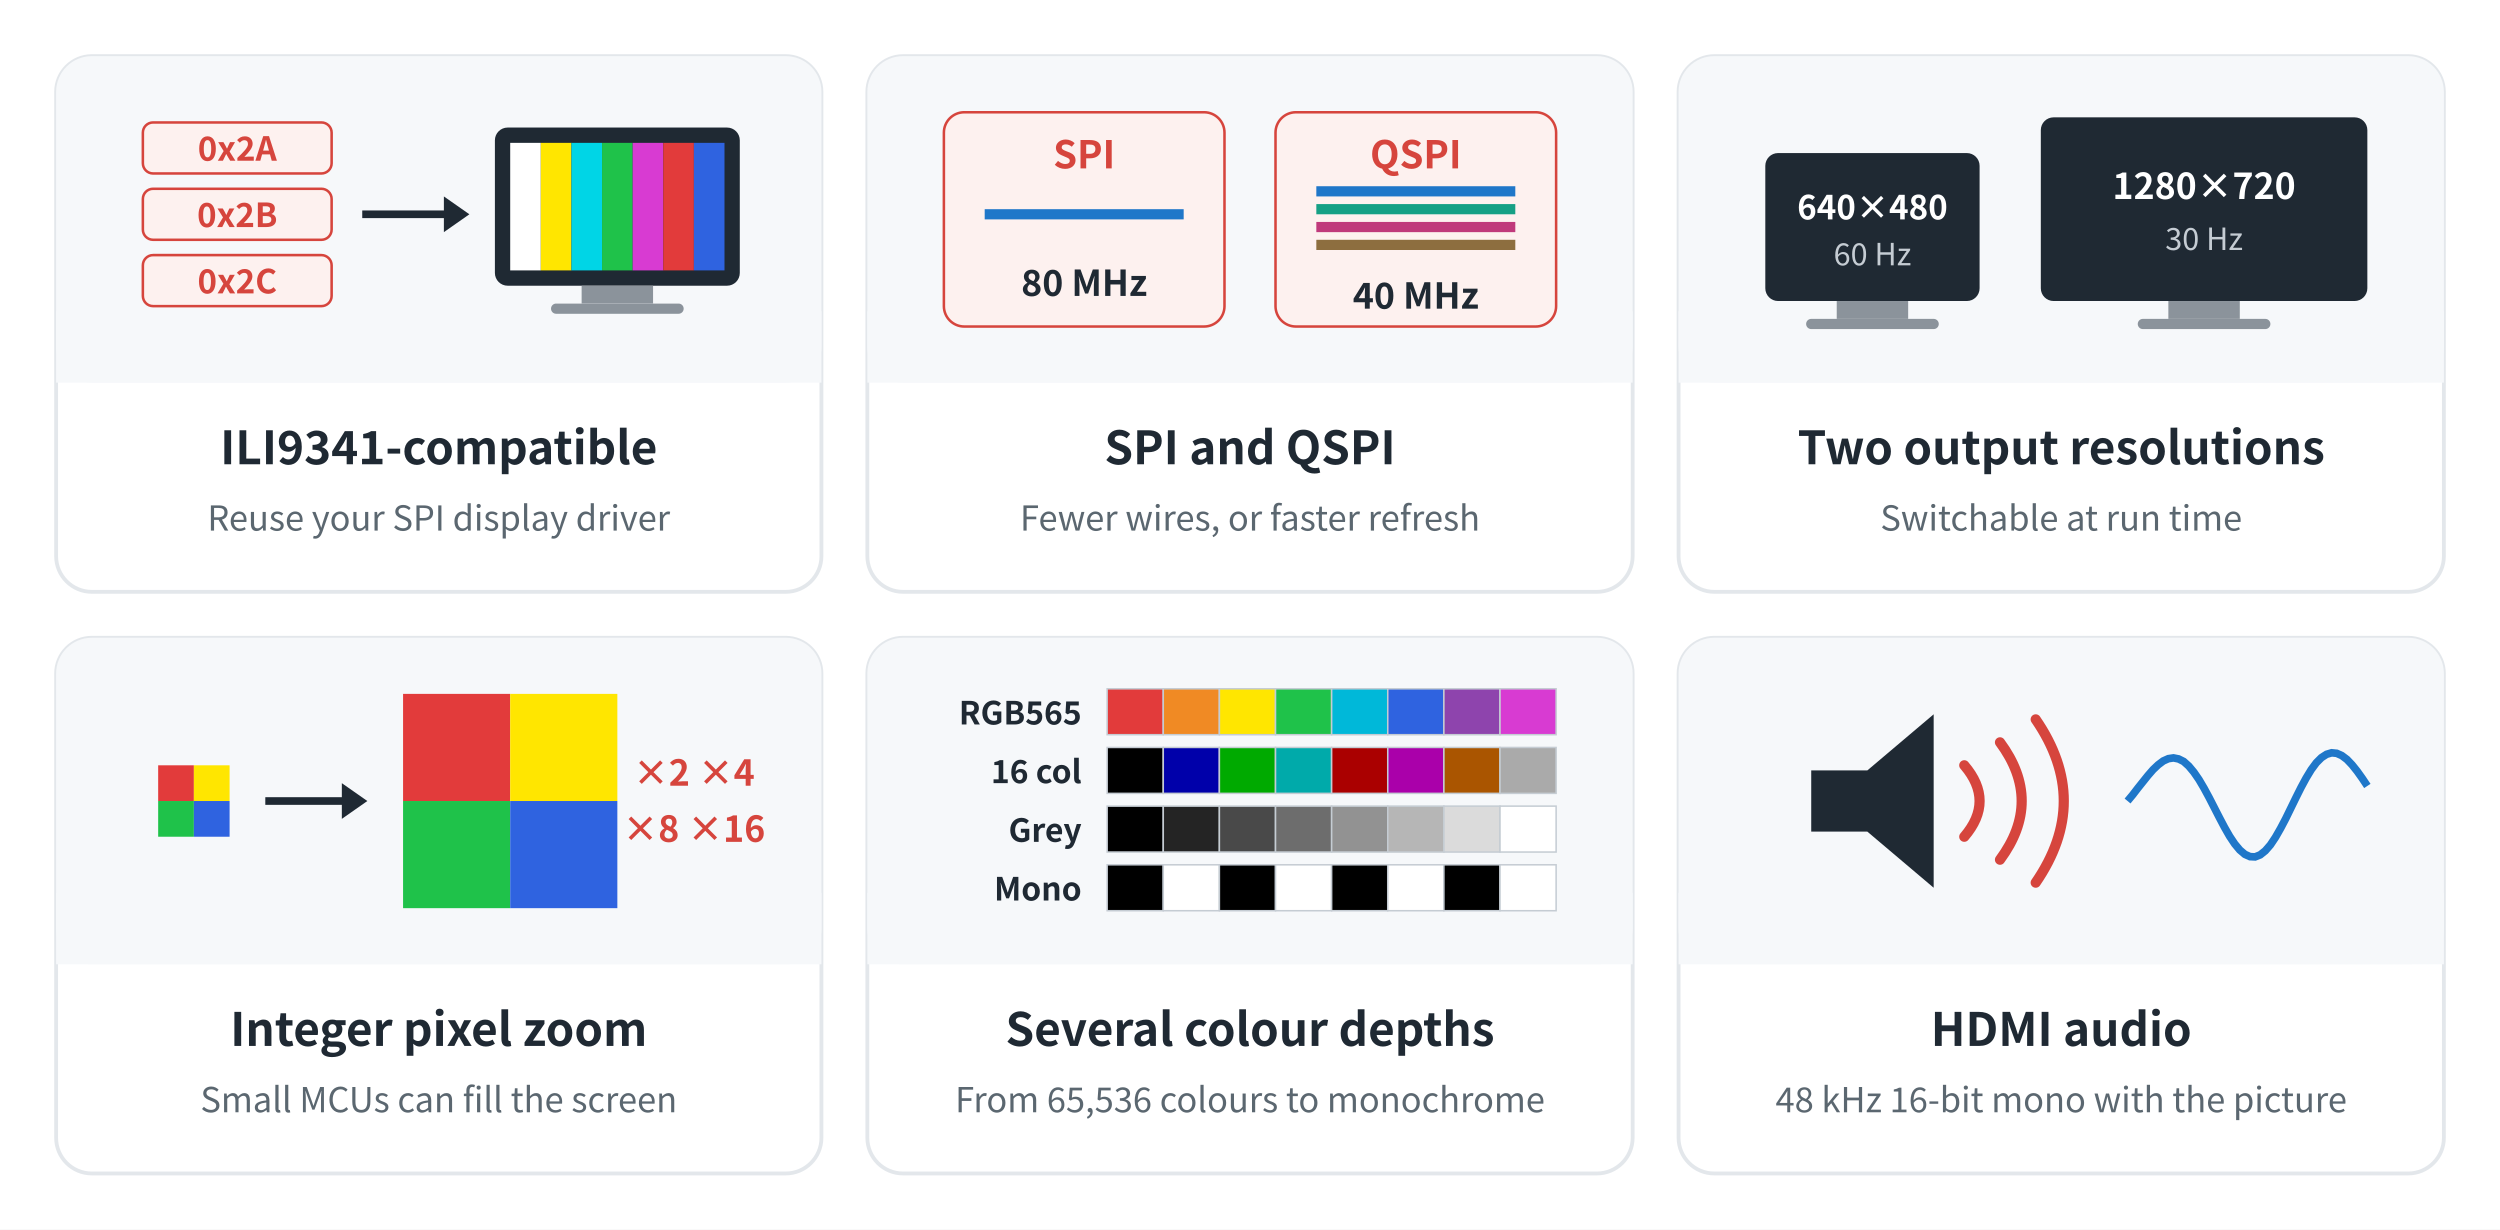
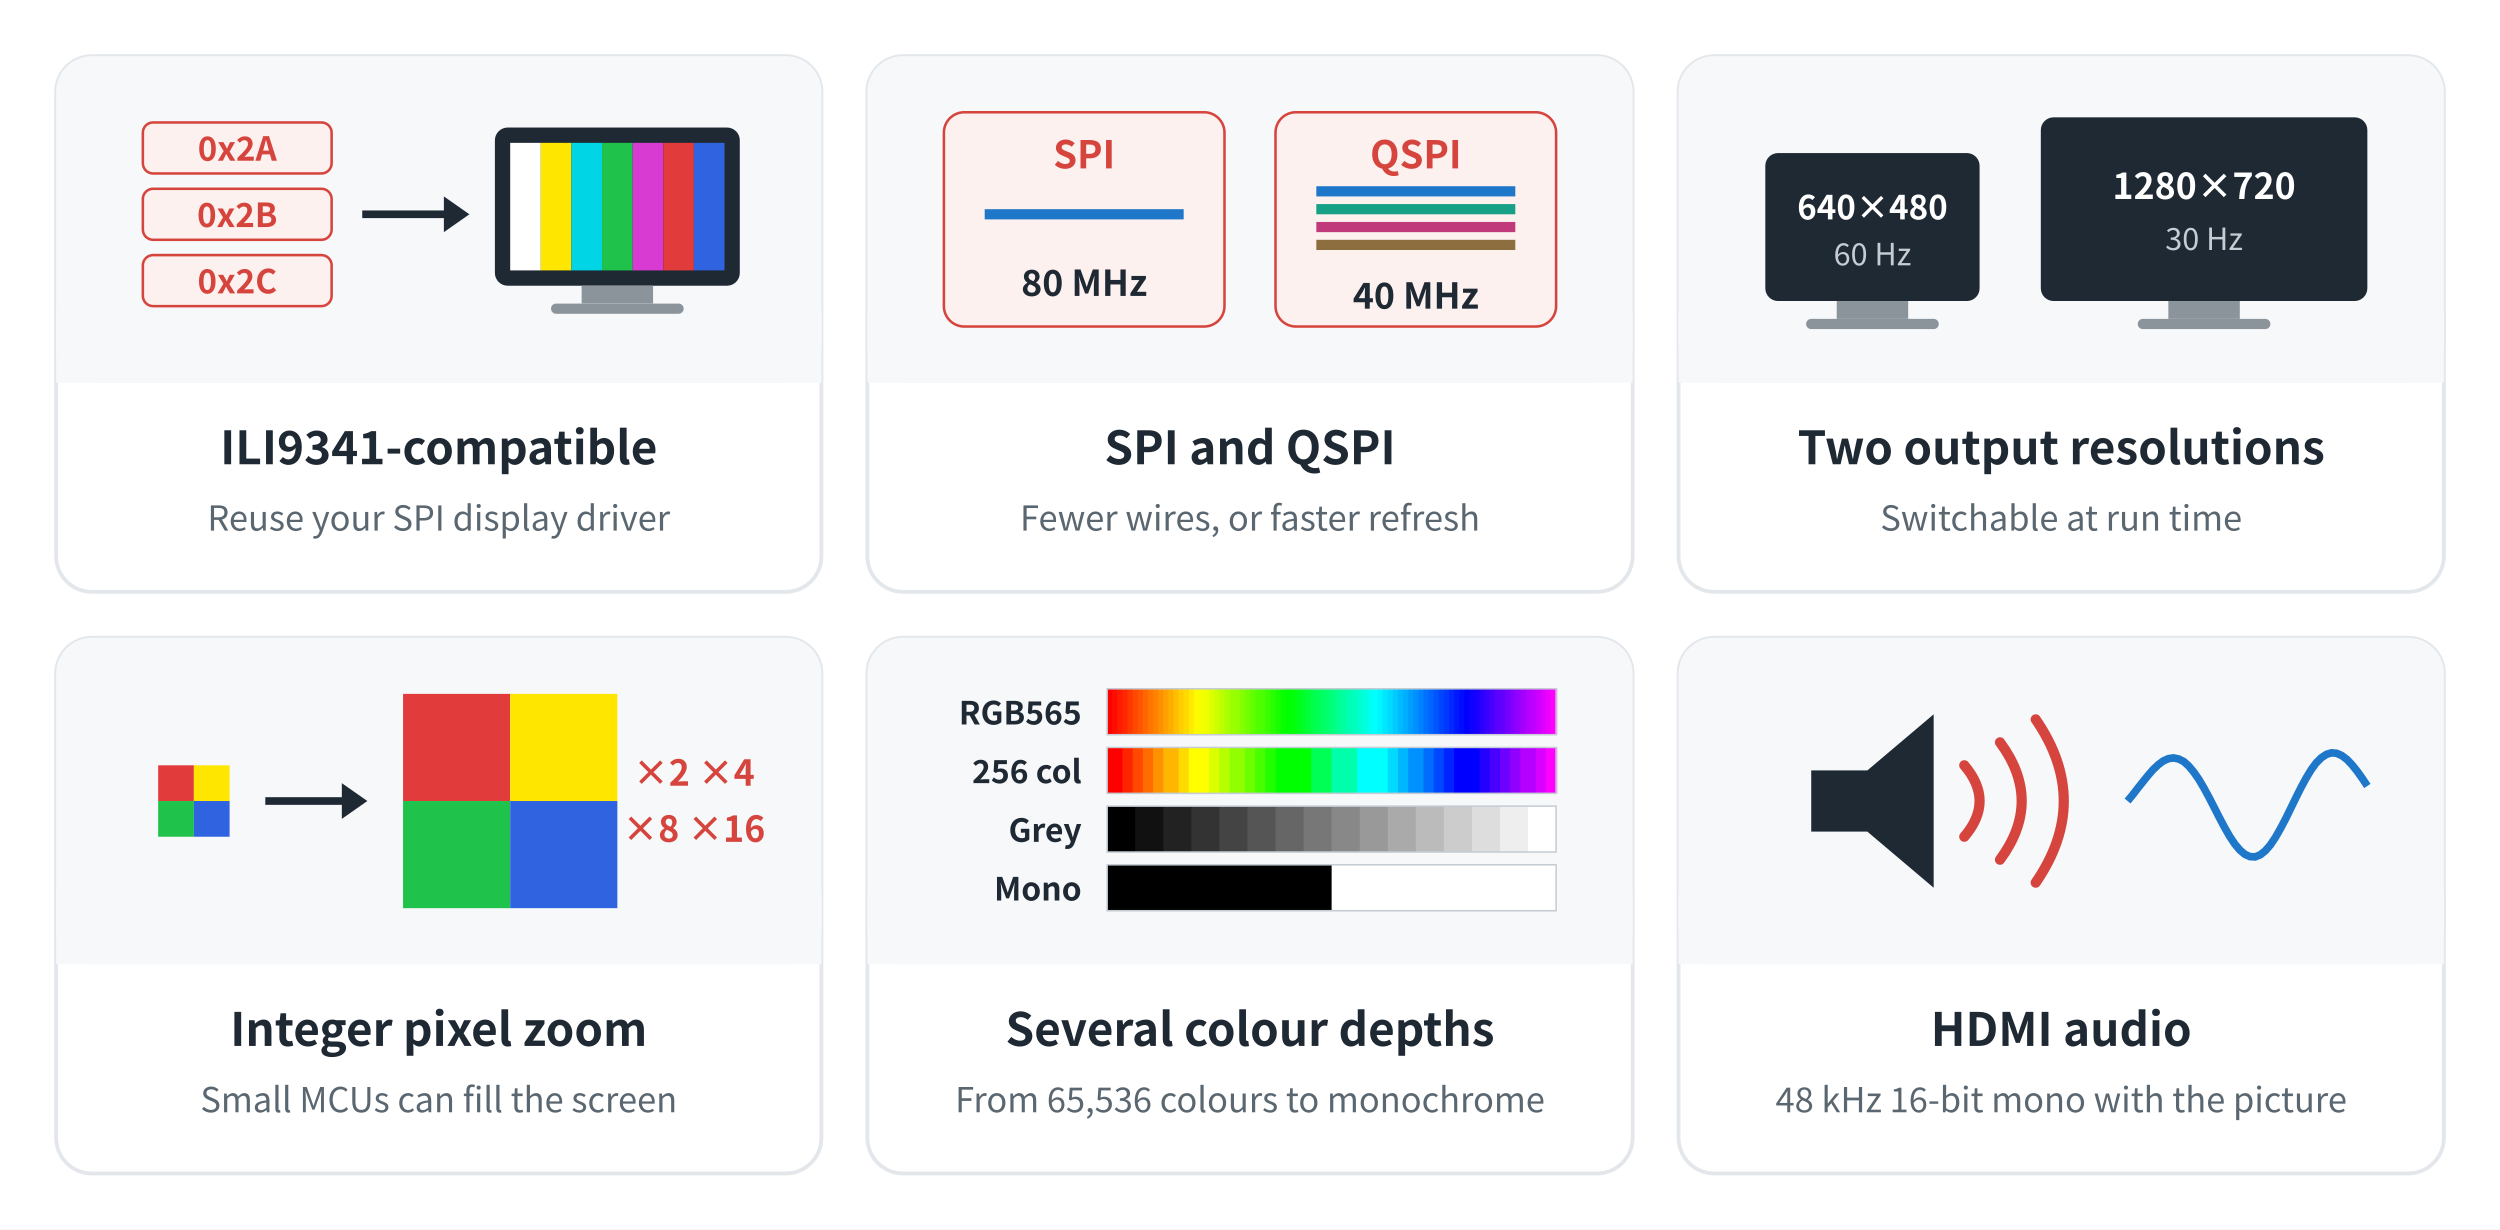
<svg xmlns="http://www.w3.org/2000/svg" viewBox="0 0 980 482" width="980" height="482" font-family="Noto Sans CJK SC, Source Han Sans SC, Microsoft YaHei, PingFang SC, Arial, sans-serif">
  <rect width="980" height="482" fill="#ffffff" />
  <rect x="22" y="22" width="300" height="210" rx="14" fill="#ffffff" stroke="#e3e7eb" stroke-width="1.5" />
  <rect x="22" y="22" width="300" height="128" rx="14" fill="#f6f8fa" />
  <rect x="22" y="122" width="300" height="28" fill="#f6f8fa" />
  <rect x="56" y="48" width="74" height="20" rx="4" fill="#fdf1ef" stroke="#d6453d" />
  <text x="93" y="63" font-size="13" text-anchor="middle" fill="#d6453d" font-weight="bold">0x2A</text>
  <rect x="56" y="74" width="74" height="20" rx="4" fill="#fdf1ef" stroke="#d6453d" />
  <text x="93" y="89" font-size="13" text-anchor="middle" fill="#d6453d" font-weight="bold">0x2B</text>
  <rect x="56" y="100" width="74" height="20" rx="4" fill="#fdf1ef" stroke="#d6453d" />
  <text x="93" y="115" font-size="13" text-anchor="middle" fill="#d6453d" font-weight="bold">0x2C</text>
  <path d="M142 84 h36" stroke="#1f2933" stroke-width="3" />
  <path d="M174 77 l10 7 l-10 7 z" fill="#1f2933" />
  <rect x="194" y="50" width="96" height="62" rx="5" fill="#1f2933" />
  <rect x="228.0" y="112" width="28" height="7" fill="#8b939b" />
  <rect x="216.0" y="119" width="52" height="4" rx="2" fill="#8b939b" />
  <rect x="200" y="56" width="12" height="50" fill="#ffffff" />
  <rect x="212" y="56" width="12" height="50" fill="#ffe600" />
  <rect x="224" y="56" width="12" height="50" fill="#00d5e6" />
  <rect x="236" y="56" width="12" height="50" fill="#1fc24a" />
  <rect x="248" y="56" width="12" height="50" fill="#d83bd2" />
  <rect x="260" y="56" width="12" height="50" fill="#e23b3b" />
  <rect x="272" y="56" width="12" height="50" fill="#2f63e0" />
  <text x="172.0" y="182" font-size="18" text-anchor="middle" fill="#1f2933" font-weight="bold">ILI9341-compatible</text>
  <text x="172.0" y="208" font-size="13.5" text-anchor="middle" fill="#5b6770" font-weight="normal">Reuse your SPI display driver</text>
  <rect x="340" y="22" width="300" height="210" rx="14" fill="#ffffff" stroke="#e3e7eb" stroke-width="1.5" />
  <rect x="340" y="22" width="300" height="128" rx="14" fill="#f6f8fa" />
  <rect x="340" y="122" width="300" height="28" fill="#f6f8fa" />
  <rect x="370" y="44" width="110" height="84" rx="8" fill="#fdf1ef" stroke="#d6453d" />
  <text x="425" y="66" font-size="15" text-anchor="middle" fill="#d6453d" font-weight="bold">SPI</text>
  <path d="M386 84 h78" stroke="#1f77c9" stroke-width="4" />
  <text x="425" y="116" font-size="14" text-anchor="middle" fill="#1f2933" font-weight="bold">80 MHz</text>
  <rect x="500" y="44" width="110" height="84" rx="8" fill="#fdf1ef" stroke="#d6453d" />
  <text x="555" y="66" font-size="15" text-anchor="middle" fill="#d6453d" font-weight="bold">QSPI</text>
  <path d="M516 75 h78" stroke="#1f77c9" stroke-width="4" />
  <path d="M516 82 h78" stroke="#16a085" stroke-width="4" />
  <path d="M516 89 h78" stroke="#c0397b" stroke-width="4" />
  <path d="M516 96 h78" stroke="#8d6e3f" stroke-width="4" />
  <text x="555" y="121" font-size="14" text-anchor="middle" fill="#1f2933" font-weight="bold">40 MHz</text>
  <text x="490.0" y="182" font-size="18" text-anchor="middle" fill="#1f2933" font-weight="bold">SPI and QSPI</text>
  <text x="490.0" y="208" font-size="13.5" text-anchor="middle" fill="#5b6770" font-weight="normal">Fewer wires, or faster refresh</text>
  <rect x="658" y="22" width="300" height="210" rx="14" fill="#ffffff" stroke="#e3e7eb" stroke-width="1.5" />
  <rect x="658" y="22" width="300" height="128" rx="14" fill="#f6f8fa" />
  <rect x="658" y="122" width="300" height="28" fill="#f6f8fa" />
  <rect x="692" y="60" width="84" height="58" rx="5" fill="#1f2933" />
  <rect x="720.0" y="118" width="28" height="7" fill="#8b939b" />
  <rect x="708.0" y="125" width="52" height="4" rx="2" fill="#8b939b" />
  <text x="734" y="86" font-size="13" text-anchor="middle" fill="#ffffff" font-weight="bold">640×480</text>
  <text x="734" y="104" font-size="12" text-anchor="middle" fill="#c5ccd3" font-weight="normal">60 Hz</text>
  <rect x="800" y="46" width="128" height="72" rx="5" fill="#1f2933" />
  <rect x="850.0" y="118" width="28" height="7" fill="#8b939b" />
  <rect x="838.0" y="125" width="52" height="4" rx="2" fill="#8b939b" />
  <text x="864" y="78" font-size="14" text-anchor="middle" fill="#ffffff" font-weight="bold">1280×720</text>
  <text x="864" y="98" font-size="12" text-anchor="middle" fill="#c5ccd3" font-weight="normal">30 Hz</text>
  <text x="808.0" y="182" font-size="18" text-anchor="middle" fill="#1f2933" font-weight="bold">Two output resolutions</text>
  <text x="808.0" y="208" font-size="13.5" text-anchor="middle" fill="#5b6770" font-weight="normal">Switchable at run time</text>
  <rect x="22" y="250" width="300" height="210" rx="14" fill="#ffffff" stroke="#e3e7eb" stroke-width="1.5" />
  <rect x="22" y="250" width="300" height="128" rx="14" fill="#f6f8fa" />
  <rect x="22" y="350" width="300" height="28" fill="#f6f8fa" />
  <rect x="62" y="300" width="14" height="14" fill="#e23b3b" />
  <rect x="76" y="300" width="14" height="14" fill="#ffe600" />
  <rect x="62" y="314" width="14" height="14" fill="#1fc24a" />
  <rect x="76" y="314" width="14" height="14" fill="#2f63e0" />
  <path d="M104 314 h34" stroke="#1f2933" stroke-width="3" />
  <path d="M134 307 l10 7 l-10 7 z" fill="#1f2933" />
  <rect x="158" y="272" width="42" height="42" fill="#e23b3b" />
  <rect x="200" y="272" width="42" height="42" fill="#ffe600" />
  <rect x="158" y="314" width="42" height="42" fill="#1fc24a" />
  <rect x="200" y="314" width="42" height="42" fill="#2f63e0" />
  <text x="272" y="308" font-size="14" text-anchor="middle" fill="#d6453d" font-weight="bold">×2 ×4</text>
  <text x="272" y="330" font-size="14" text-anchor="middle" fill="#d6453d" font-weight="bold">×8 ×16</text>
  <text x="172.0" y="410" font-size="18" text-anchor="middle" fill="#1f2933" font-weight="bold">Integer pixel zoom</text>
  <text x="172.0" y="436" font-size="13.5" text-anchor="middle" fill="#5b6770" font-weight="normal">Small MCUs can fill the screen</text>
  <rect x="340" y="250" width="300" height="210" rx="14" fill="#ffffff" stroke="#e3e7eb" stroke-width="1.5" />
  <rect x="340" y="250" width="300" height="128" rx="14" fill="#f6f8fa" />
  <rect x="340" y="350" width="300" height="28" fill="#f6f8fa" />
  <text x="424" y="284" font-size="12.5" text-anchor="end" fill="#1f2933" font-weight="bold">RGB565</text>
-   <rect x="434" y="270" width="22" height="18" fill="#e23b3b" stroke="#c5ccd3" stroke-width="0.6" />
-   <rect x="456" y="270" width="22" height="18" fill="#f08a24" stroke="#c5ccd3" stroke-width="0.6" />
-   <rect x="478" y="270" width="22" height="18" fill="#ffe600" stroke="#c5ccd3" stroke-width="0.6" />
-   <rect x="500" y="270" width="22" height="18" fill="#1fc24a" stroke="#c5ccd3" stroke-width="0.6" />
-   <rect x="522" y="270" width="22" height="18" fill="#00b8d9" stroke="#c5ccd3" stroke-width="0.6" />
-   <rect x="544" y="270" width="22" height="18" fill="#2f63e0" stroke="#c5ccd3" stroke-width="0.6" />
-   <rect x="566" y="270" width="22" height="18" fill="#8e44ad" stroke="#c5ccd3" stroke-width="0.6" />
-   <rect x="588" y="270" width="22" height="18" fill="#d83bd2" stroke="#c5ccd3" stroke-width="0.6" />
-   <text x="424" y="307" font-size="12.5" text-anchor="end" fill="#1f2933" font-weight="bold">16 col</text>
-   <rect x="434" y="293" width="22" height="18" fill="#000000" stroke="#c5ccd3" stroke-width="0.6" />
-   <rect x="456" y="293" width="22" height="18" fill="#0000aa" stroke="#c5ccd3" stroke-width="0.6" />
-   <rect x="478" y="293" width="22" height="18" fill="#00aa00" stroke="#c5ccd3" stroke-width="0.6" />
-   <rect x="500" y="293" width="22" height="18" fill="#00aaaa" stroke="#c5ccd3" stroke-width="0.6" />
-   <rect x="522" y="293" width="22" height="18" fill="#aa0000" stroke="#c5ccd3" stroke-width="0.6" />
-   <rect x="544" y="293" width="22" height="18" fill="#aa00aa" stroke="#c5ccd3" stroke-width="0.6" />
-   <rect x="566" y="293" width="22" height="18" fill="#aa5500" stroke="#c5ccd3" stroke-width="0.6" />
-   <rect x="588" y="293" width="22" height="18" fill="#aaaaaa" stroke="#c5ccd3" stroke-width="0.6" />
+   <rect x="434.00" y="270" width="2.40" height="18" fill="#ff0000" />
+   <rect x="436.00" y="270" width="2.40" height="18" fill="#ff0c00" />
+   <rect x="438.00" y="270" width="2.40" height="18" fill="#ff1c00" />
+   <rect x="440.00" y="270" width="2.40" height="18" fill="#ff2800" />
+   <rect x="442.00" y="270" width="2.40" height="18" fill="#ff3800" />
+   <rect x="444.00" y="270" width="2.40" height="18" fill="#ff4800" />
+   <rect x="446.00" y="270" width="2.40" height="18" fill="#ff5500" />
+   <rect x="448.00" y="270" width="2.40" height="18" fill="#ff6500" />
+   <rect x="450.00" y="270" width="2.40" height="18" fill="#ff7500" />
+   <rect x="452.00" y="270" width="2.40" height="18" fill="#ff8100" />
+   <rect x="454.00" y="270" width="2.40" height="18" fill="#ff9100" />
+   <rect x="456.00" y="270" width="2.40" height="18" fill="#ffa100" />
+   <rect x="458.00" y="270" width="2.40" height="18" fill="#ffae00" />
+   <rect x="460.00" y="270" width="2.40" height="18" fill="#ffbe00" />
+   <rect x="462.00" y="270" width="2.40" height="18" fill="#ffce00" />
+   <rect x="464.00" y="270" width="2.40" height="18" fill="#ffda00" />
+   <rect x="466.00" y="270" width="2.40" height="18" fill="#ffea00" />
+   <rect x="468.00" y="270" width="2.40" height="18" fill="#fffa00" />
+   <rect x="470.00" y="270" width="2.40" height="18" fill="#f6ff00" />
+   <rect x="472.00" y="270" width="2.40" height="18" fill="#eeff00" />
+   <rect x="474.00" y="270" width="2.40" height="18" fill="#deff00" />
+   <rect x="476.00" y="270" width="2.40" height="18" fill="#cdff00" />
+   <rect x="478.00" y="270" width="2.40" height="18" fill="#bdff00" />
+   <rect x="480.00" y="270" width="2.40" height="18" fill="#acff00" />
+   <rect x="482.00" y="270" width="2.40" height="18" fill="#9cff00" />
+   <rect x="484.00" y="270" width="2.40" height="18" fill="#94ff00" />
+   <rect x="486.00" y="270" width="2.40" height="18" fill="#83ff00" />
+   <rect x="488.00" y="270" width="2.40" height="18" fill="#73ff00" />
+   <rect x="490.00" y="270" width="2.40" height="18" fill="#62ff00" />
+   <rect x="492.00" y="270" width="2.40" height="18" fill="#52ff00" />
+   <rect x="494.00" y="270" width="2.40" height="18" fill="#4aff00" />
+   <rect x="496.00" y="270" width="2.40" height="18" fill="#39ff00" />
+   <rect x="498.00" y="270" width="2.40" height="18" fill="#29ff00" />
+   <rect x="500.00" y="270" width="2.40" height="18" fill="#18ff00" />
+   <rect x="502.00" y="270" width="2.40" height="18" fill="#08ff00" />
+   <rect x="504.00" y="270" width="2.40" height="18" fill="#00ff00" />
+   <rect x="506.00" y="270" width="2.40" height="18" fill="#00ff08" />
+   <rect x="508.00" y="270" width="2.40" height="18" fill="#00ff18" />
+   <rect x="510.00" y="270" width="2.40" height="18" fill="#00ff29" />
+   <rect x="512.00" y="270" width="2.40" height="18" fill="#00ff39" />
+   <rect x="514.00" y="270" width="2.40" height="18" fill="#00ff4a" />
+   <rect x="516.00" y="270" width="2.40" height="18" fill="#00ff5a" />
+   <rect x="518.00" y="270" width="2.40" height="18" fill="#00ff62" />
+   <rect x="520.00" y="270" width="2.40" height="18" fill="#00ff73" />
+   <rect x="522.00" y="270" width="2.40" height="18" fill="#00ff83" />
+   <rect x="524.00" y="270" width="2.40" height="18" fill="#00ff94" />
+   <rect x="526.00" y="270" width="2.40" height="18" fill="#00ffa4" />
+   <rect x="528.00" y="270" width="2.40" height="18" fill="#00ffb4" />
+   <rect x="530.00" y="270" width="2.40" height="18" fill="#00ffbd" />
+   <rect x="532.00" y="270" width="2.40" height="18" fill="#00ffcd" />
+   <rect x="534.00" y="270" width="2.40" height="18" fill="#00ffde" />
+   <rect x="536.00" y="270" width="2.40" height="18" fill="#00ffee" />
+   <rect x="538.00" y="270" width="2.40" height="18" fill="#00ffff" />
+   <rect x="540.00" y="270" width="2.40" height="18" fill="#00f6ff" />
+   <rect x="542.00" y="270" width="2.40" height="18" fill="#00e6ff" />
+   <rect x="544.00" y="270" width="2.40" height="18" fill="#00daff" />
+   <rect x="546.00" y="270" width="2.40" height="18" fill="#00caff" />
+   <rect x="548.00" y="270" width="2.40" height="18" fill="#00baff" />
+   <rect x="550.00" y="270" width="2.40" height="18" fill="#00aeff" />
+   <rect x="552.00" y="270" width="2.40" height="18" fill="#009dff" />
+   <rect x="554.00" y="270" width="2.40" height="18" fill="#0091ff" />
+   <rect x="556.00" y="270" width="2.40" height="18" fill="#0081ff" />
+   <rect x="558.00" y="270" width="2.40" height="18" fill="#0071ff" />
+   <rect x="560.00" y="270" width="2.40" height="18" fill="#0065ff" />
+   <rect x="562.00" y="270" width="2.40" height="18" fill="#0055ff" />
+   <rect x="564.00" y="270" width="2.40" height="18" fill="#0044ff" />
+   <rect x="566.00" y="270" width="2.40" height="18" fill="#0038ff" />
+   <rect x="568.00" y="270" width="2.40" height="18" fill="#0028ff" />
+   <rect x="570.00" y="270" width="2.40" height="18" fill="#0018ff" />
+   <rect x="572.00" y="270" width="2.40" height="18" fill="#000cff" />
+   <rect x="574.00" y="270" width="2.40" height="18" fill="#0000ff" />
+   <rect x="576.00" y="270" width="2.40" height="18" fill="#1000ff" />
+   <rect x="578.00" y="270" width="2.40" height="18" fill="#1800ff" />
+   <rect x="580.00" y="270" width="2.40" height="18" fill="#2900ff" />
+   <rect x="582.00" y="270" width="2.40" height="18" fill="#3900ff" />
+   <rect x="584.00" y="270" width="2.40" height="18" fill="#4a00ff" />
+   <rect x="586.00" y="270" width="2.40" height="18" fill="#5a00ff" />
+   <rect x="588.00" y="270" width="2.40" height="18" fill="#6200ff" />
+   <rect x="590.00" y="270" width="2.40" height="18" fill="#7300ff" />
+   <rect x="592.00" y="270" width="2.40" height="18" fill="#8300ff" />
+   <rect x="594.00" y="270" width="2.40" height="18" fill="#9400ff" />
+   <rect x="596.00" y="270" width="2.40" height="18" fill="#a400ff" />
+   <rect x="598.00" y="270" width="2.40" height="18" fill="#b400ff" />
+   <rect x="600.00" y="270" width="2.40" height="18" fill="#bd00ff" />
+   <rect x="602.00" y="270" width="2.40" height="18" fill="#cd00ff" />
+   <rect x="604.00" y="270" width="2.40" height="18" fill="#de00ff" />
+   <rect x="606.00" y="270" width="2.40" height="18" fill="#ee00ff" />
+   <rect x="608.00" y="270" width="2.40" height="18" fill="#ff00ff" />
+   <rect x="434" y="270" width="176" height="18" fill="none" stroke="#c5ccd3" stroke-width="0.6" />
+   <text x="424" y="307" font-size="12.5" text-anchor="end" fill="#1f2933" font-weight="bold">256 col</text>
+   <rect x="434.00" y="293" width="2.40" height="18" fill="#ff0000" />
+   <rect x="436.00" y="293" width="2.40" height="18" fill="#ff0000" />
+   <rect x="438.00" y="293" width="2.40" height="18" fill="#ff0000" />
+   <rect x="440.00" y="293" width="2.40" height="18" fill="#ff2400" />
+   <rect x="442.00" y="293" width="2.40" height="18" fill="#ff2400" />
+   <rect x="444.00" y="293" width="2.40" height="18" fill="#ff4800" />
+   <rect x="446.00" y="293" width="2.40" height="18" fill="#ff4800" />
+   <rect x="448.00" y="293" width="2.40" height="18" fill="#ff6d00" />
+   <rect x="450.00" y="293" width="2.40" height="18" fill="#ff6d00" />
+   <rect x="452.00" y="293" width="2.40" height="18" fill="#ff9100" />
+   <rect x="454.00" y="293" width="2.40" height="18" fill="#ff9100" />
+   <rect x="456.00" y="293" width="2.40" height="18" fill="#ffb600" />
+   <rect x="458.00" y="293" width="2.40" height="18" fill="#ffb600" />
+   <rect x="460.00" y="293" width="2.40" height="18" fill="#ffb600" />
+   <rect x="462.00" y="293" width="2.40" height="18" fill="#ffda00" />
+   <rect x="464.00" y="293" width="2.40" height="18" fill="#ffda00" />
+   <rect x="466.00" y="293" width="2.40" height="18" fill="#ffff00" />
+   <rect x="468.00" y="293" width="2.40" height="18" fill="#ffff00" />
+   <rect x="470.00" y="293" width="2.40" height="18" fill="#ffff00" />
+   <rect x="472.00" y="293" width="2.40" height="18" fill="#ffff00" />
+   <rect x="474.00" y="293" width="2.40" height="18" fill="#daff00" />
+   <rect x="476.00" y="293" width="2.40" height="18" fill="#daff00" />
+   <rect x="478.00" y="293" width="2.40" height="18" fill="#b6ff00" />
+   <rect x="480.00" y="293" width="2.40" height="18" fill="#b6ff00" />
+   <rect x="482.00" y="293" width="2.40" height="18" fill="#91ff00" />
+   <rect x="484.00" y="293" width="2.40" height="18" fill="#91ff00" />
+   <rect x="486.00" y="293" width="2.40" height="18" fill="#91ff00" />
+   <rect x="488.00" y="293" width="2.40" height="18" fill="#6dff00" />
+   <rect x="490.00" y="293" width="2.40" height="18" fill="#6dff00" />
+   <rect x="492.00" y="293" width="2.40" height="18" fill="#48ff00" />
+   <rect x="494.00" y="293" width="2.40" height="18" fill="#48ff00" />
+   <rect x="496.00" y="293" width="2.40" height="18" fill="#24ff00" />
+   <rect x="498.00" y="293" width="2.40" height="18" fill="#24ff00" />
+   <rect x="500.00" y="293" width="2.40" height="18" fill="#00ff00" />
+   <rect x="502.00" y="293" width="2.40" height="18" fill="#00ff00" />
+   <rect x="504.00" y="293" width="2.40" height="18" fill="#00ff00" />
+   <rect x="506.00" y="293" width="2.40" height="18" fill="#00ff00" />
+   <rect x="508.00" y="293" width="2.40" height="18" fill="#00ff00" />
+   <rect x="510.00" y="293" width="2.40" height="18" fill="#00ff00" />
+   <rect x="512.00" y="293" width="2.40" height="18" fill="#00ff00" />
+   <rect x="514.00" y="293" width="2.40" height="18" fill="#00ff55" />
+   <rect x="516.00" y="293" width="2.40" height="18" fill="#00ff55" />
+   <rect x="518.00" y="293" width="2.40" height="18" fill="#00ff55" />
+   <rect x="520.00" y="293" width="2.40" height="18" fill="#00ff55" />
+   <rect x="522.00" y="293" width="2.40" height="18" fill="#00ffaa" />
+   <rect x="524.00" y="293" width="2.40" height="18" fill="#00ffaa" />
+   <rect x="526.00" y="293" width="2.40" height="18" fill="#00ffaa" />
+   <rect x="528.00" y="293" width="2.40" height="18" fill="#00ffaa" />
+   <rect x="530.00" y="293" width="2.40" height="18" fill="#00ffaa" />
+   <rect x="532.00" y="293" width="2.40" height="18" fill="#00ffff" />
+   <rect x="534.00" y="293" width="2.40" height="18" fill="#00ffff" />
+   <rect x="536.00" y="293" width="2.40" height="18" fill="#00ffff" />
+   <rect x="538.00" y="293" width="2.40" height="18" fill="#00ffff" />
+   <rect x="540.00" y="293" width="2.40" height="18" fill="#00ffff" />
+   <rect x="542.00" y="293" width="2.40" height="18" fill="#00ffff" />
+   <rect x="544.00" y="293" width="2.40" height="18" fill="#00daff" />
+   <rect x="546.00" y="293" width="2.40" height="18" fill="#00daff" />
+   <rect x="548.00" y="293" width="2.40" height="18" fill="#00b6ff" />
+   <rect x="550.00" y="293" width="2.40" height="18" fill="#00b6ff" />
+   <rect x="552.00" y="293" width="2.40" height="18" fill="#0091ff" />
+   <rect x="554.00" y="293" width="2.40" height="18" fill="#0091ff" />
+   <rect x="556.00" y="293" width="2.40" height="18" fill="#0091ff" />
+   <rect x="558.00" y="293" width="2.40" height="18" fill="#006dff" />
+   <rect x="560.00" y="293" width="2.40" height="18" fill="#006dff" />
+   <rect x="562.00" y="293" width="2.40" height="18" fill="#0048ff" />
+   <rect x="564.00" y="293" width="2.40" height="18" fill="#0048ff" />
+   <rect x="566.00" y="293" width="2.40" height="18" fill="#0024ff" />
+   <rect x="568.00" y="293" width="2.40" height="18" fill="#0024ff" />
+   <rect x="570.00" y="293" width="2.40" height="18" fill="#0000ff" />
+   <rect x="572.00" y="293" width="2.40" height="18" fill="#0000ff" />
+   <rect x="574.00" y="293" width="2.40" height="18" fill="#0000ff" />
+   <rect x="576.00" y="293" width="2.40" height="18" fill="#0000ff" />
+   <rect x="578.00" y="293" width="2.40" height="18" fill="#0000ff" />
+   <rect x="580.00" y="293" width="2.40" height="18" fill="#2400ff" />
+   <rect x="582.00" y="293" width="2.40" height="18" fill="#2400ff" />
+   <rect x="584.00" y="293" width="2.40" height="18" fill="#4800ff" />
+   <rect x="586.00" y="293" width="2.40" height="18" fill="#4800ff" />
+   <rect x="588.00" y="293" width="2.40" height="18" fill="#6d00ff" />
+   <rect x="590.00" y="293" width="2.40" height="18" fill="#6d00ff" />
+   <rect x="592.00" y="293" width="2.40" height="18" fill="#9100ff" />
+   <rect x="594.00" y="293" width="2.40" height="18" fill="#9100ff" />
+   <rect x="596.00" y="293" width="2.40" height="18" fill="#b600ff" />
+   <rect x="598.00" y="293" width="2.40" height="18" fill="#b600ff" />
+   <rect x="600.00" y="293" width="2.40" height="18" fill="#b600ff" />
+   <rect x="602.00" y="293" width="2.40" height="18" fill="#da00ff" />
+   <rect x="604.00" y="293" width="2.40" height="18" fill="#da00ff" />
+   <rect x="606.00" y="293" width="2.40" height="18" fill="#ff00ff" />
+   <rect x="608.00" y="293" width="2.40" height="18" fill="#ff00ff" />
+   <rect x="434" y="293" width="176" height="18" fill="none" stroke="#c5ccd3" stroke-width="0.6" />
  <text x="424" y="330" font-size="12.5" text-anchor="end" fill="#1f2933" font-weight="bold">Grey</text>
-   <rect x="434" y="316" width="22" height="18" fill="#000000" stroke="#c5ccd3" stroke-width="0.6" />
-   <rect x="456" y="316" width="22" height="18" fill="#242424" stroke="#c5ccd3" stroke-width="0.6" />
-   <rect x="478" y="316" width="22" height="18" fill="#494949" stroke="#c5ccd3" stroke-width="0.6" />
-   <rect x="500" y="316" width="22" height="18" fill="#6d6d6d" stroke="#c5ccd3" stroke-width="0.6" />
-   <rect x="522" y="316" width="22" height="18" fill="#929292" stroke="#c5ccd3" stroke-width="0.6" />
-   <rect x="544" y="316" width="22" height="18" fill="#b6b6b6" stroke="#c5ccd3" stroke-width="0.6" />
-   <rect x="566" y="316" width="22" height="18" fill="#dbdbdb" stroke="#c5ccd3" stroke-width="0.6" />
-   <rect x="588" y="316" width="22" height="18" fill="#ffffff" stroke="#c5ccd3" stroke-width="0.6" />
+   <rect x="434.00" y="316" width="11.40" height="18" fill="#000000" />
+   <rect x="445.00" y="316" width="11.40" height="18" fill="#111111" />
+   <rect x="456.00" y="316" width="11.40" height="18" fill="#222222" />
+   <rect x="467.00" y="316" width="11.40" height="18" fill="#333333" />
+   <rect x="478.00" y="316" width="11.40" height="18" fill="#444444" />
+   <rect x="489.00" y="316" width="11.40" height="18" fill="#555555" />
+   <rect x="500.00" y="316" width="11.40" height="18" fill="#666666" />
+   <rect x="511.00" y="316" width="11.40" height="18" fill="#777777" />
+   <rect x="522.00" y="316" width="11.40" height="18" fill="#888888" />
+   <rect x="533.00" y="316" width="11.40" height="18" fill="#999999" />
+   <rect x="544.00" y="316" width="11.40" height="18" fill="#aaaaaa" />
+   <rect x="555.00" y="316" width="11.40" height="18" fill="#bbbbbb" />
+   <rect x="566.00" y="316" width="11.40" height="18" fill="#cccccc" />
+   <rect x="577.00" y="316" width="11.40" height="18" fill="#dddddd" />
+   <rect x="588.00" y="316" width="11.40" height="18" fill="#eeeeee" />
+   <rect x="599.00" y="316" width="11.40" height="18" fill="#ffffff" />
+   <rect x="434" y="316" width="176" height="18" fill="none" stroke="#c5ccd3" stroke-width="0.6" />
  <text x="424" y="353" font-size="12.5" text-anchor="end" fill="#1f2933" font-weight="bold">Mono</text>
-   <rect x="434" y="339" width="22" height="18" fill="#000000" stroke="#c5ccd3" stroke-width="0.6" />
-   <rect x="456" y="339" width="22" height="18" fill="#ffffff" stroke="#c5ccd3" stroke-width="0.6" />
-   <rect x="478" y="339" width="22" height="18" fill="#000000" stroke="#c5ccd3" stroke-width="0.6" />
-   <rect x="500" y="339" width="22" height="18" fill="#ffffff" stroke="#c5ccd3" stroke-width="0.6" />
-   <rect x="522" y="339" width="22" height="18" fill="#000000" stroke="#c5ccd3" stroke-width="0.6" />
-   <rect x="544" y="339" width="22" height="18" fill="#ffffff" stroke="#c5ccd3" stroke-width="0.6" />
-   <rect x="566" y="339" width="22" height="18" fill="#000000" stroke="#c5ccd3" stroke-width="0.6" />
-   <rect x="588" y="339" width="22" height="18" fill="#ffffff" stroke="#c5ccd3" stroke-width="0.6" />
+   <rect x="434.00" y="339" width="88.40" height="18" fill="#000000" />
+   <rect x="522.00" y="339" width="88.40" height="18" fill="#ffffff" />
+   <rect x="434" y="339" width="176" height="18" fill="none" stroke="#c5ccd3" stroke-width="0.6" />
  <text x="490.0" y="410" font-size="18" text-anchor="middle" fill="#1f2933" font-weight="bold">Several colour depths</text>
  <text x="490.0" y="436" font-size="13.5" text-anchor="middle" fill="#5b6770" font-weight="normal">From 65,536 colours to monochrome</text>
  <rect x="658" y="250" width="300" height="210" rx="14" fill="#ffffff" stroke="#e3e7eb" stroke-width="1.5" />
  <rect x="658" y="250" width="300" height="128" rx="14" fill="#f6f8fa" />
  <rect x="658" y="350" width="300" height="28" fill="#f6f8fa" />
  <path d="M710 302 h22 l26 -22 v68 l-26 -22 h-22 z" fill="#1f2933" />
  <path d="M770 300 q12 14 0 28" fill="none" stroke="#d6453d" stroke-width="4" stroke-linecap="round" />
  <path d="M784 291 q17 23 0 46" fill="none" stroke="#d6453d" stroke-width="4" stroke-linecap="round" />
  <path d="M798 282 q22 32 0 64" fill="none" stroke="#d6453d" stroke-width="4" stroke-linecap="round" />
  <polyline points="834.0,314.0 836.0,311.6 838.0,309.0 840.0,306.5 842.0,304.0 844.0,301.7 846.0,299.8 848.0,298.3 850.0,297.4 852.0,297.1 854.0,297.5 856.0,298.5 858.0,300.3 860.0,302.7 862.0,305.6 864.0,309.0 866.0,312.7 868.0,316.6 870.0,320.5 872.0,324.3 874.0,327.8 876.0,330.8 878.0,333.2 880.0,334.9 882.0,335.8 884.0,335.9 886.0,335.1 888.0,333.5 890.0,331.2 892.0,328.2 894.0,324.7 896.0,320.9 898.0,316.8 900.0,312.7 902.0,308.7 904.0,305.0 906.0,301.7 908.0,299.0 910.0,297.0 912.0,295.7 914.0,295.1 916.0,295.3 918.0,296.2 920.0,297.7 922.0,299.8 924.0,302.3 926.0,305.1 928.0,308.1" fill="none" stroke="#1f77c9" stroke-width="3" />
  <text x="808.0" y="410" font-size="18" text-anchor="middle" fill="#1f2933" font-weight="bold">HDMI audio</text>
  <text x="808.0" y="436" font-size="13.5" text-anchor="middle" fill="#5b6770" font-weight="normal">48 kHz 16-bit mono with the picture</text>
</svg>
